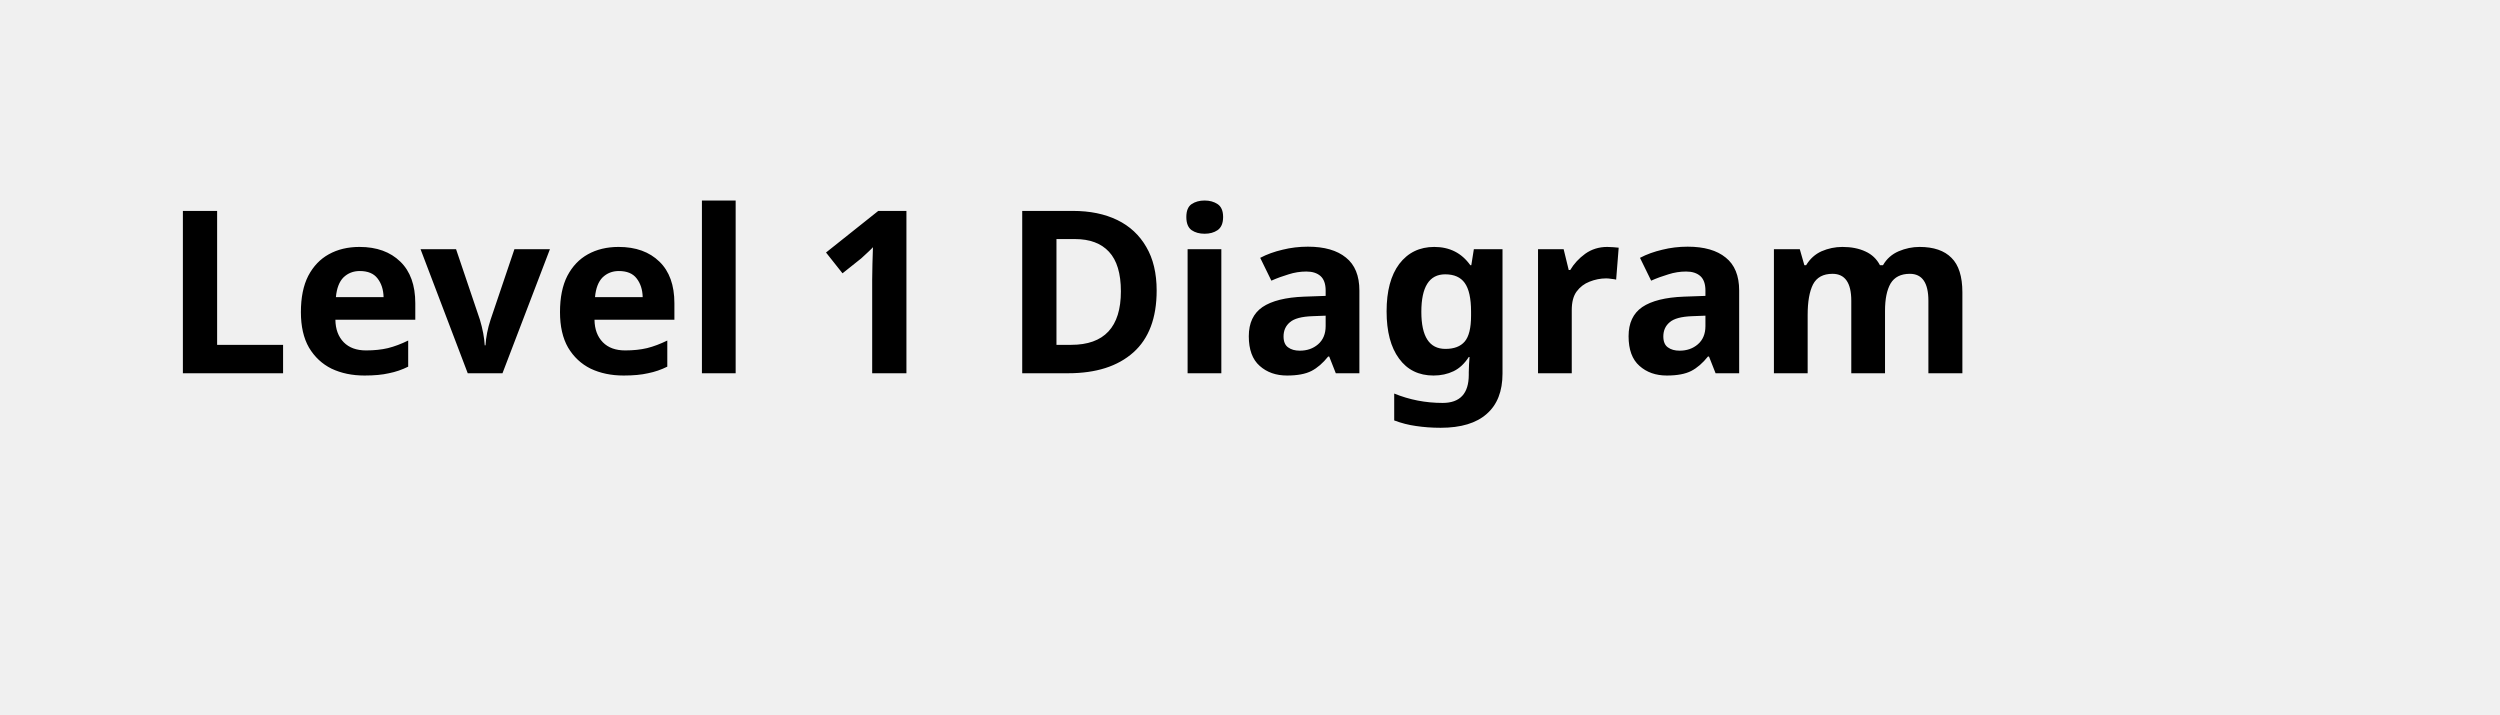
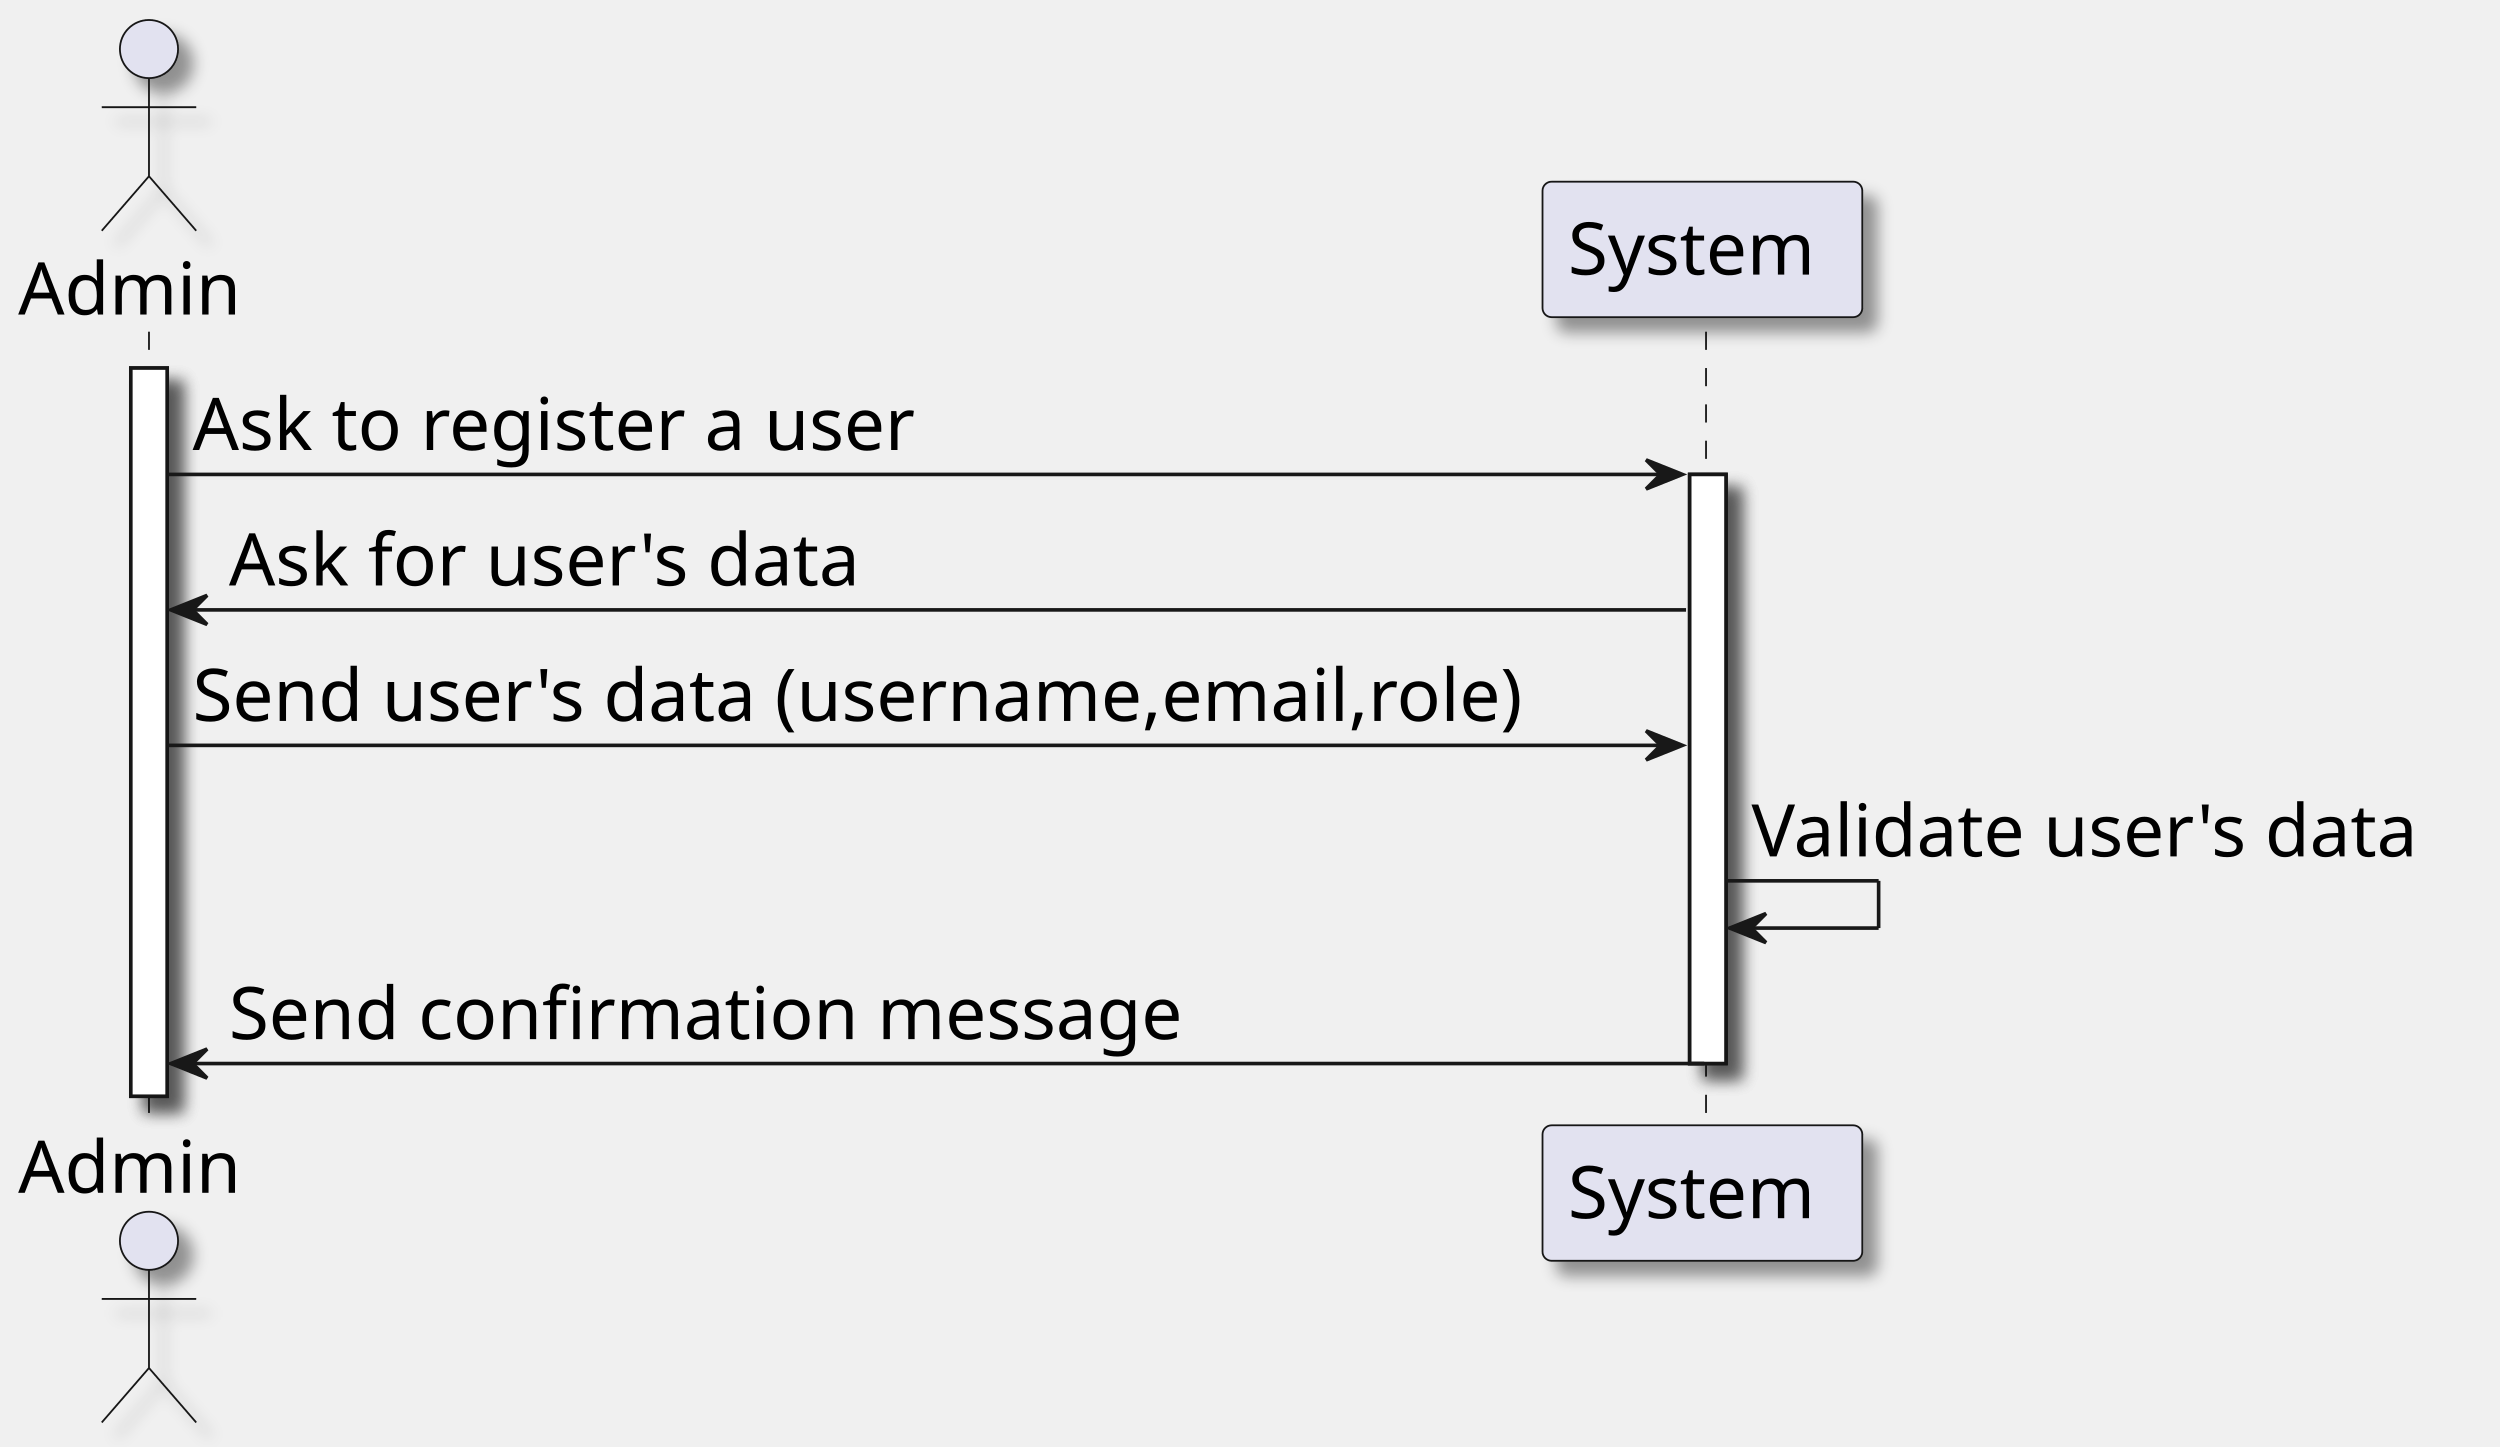
- <svg xmlns="http://www.w3.org/2000/svg" contentStyleType="text/css" height="44px" preserveAspectRatio="none" style="width:154px;height:44px;background:#FFFFFF;" version="1.1" viewBox="0 0 154 44" width="154px" zoomAndPan="magnify">
-   <defs />
+ <svg xmlns="http://www.w3.org/2000/svg" contentStyleType="text/css" height="398px" preserveAspectRatio="none" style="width:688px;height:398px;background:#FFFFFF;" version="1.1" viewBox="0 0 688 398" width="688px" zoomAndPan="magnify">
+   <defs>
+     <filter height="300%" id="f2ybenx9ysokl" width="300%" x="-1" y="-1">
+       <feGaussianBlur result="blurOut" stdDeviation="2.0" />
+       <feColorMatrix in="blurOut" result="blurOut2" type="matrix" values="0 0 0 0 0 0 0 0 0 0 0 0 0 0 0 0 0 0 .4 0" />
+       <feOffset dx="4.0" dy="4.0" in="blurOut2" result="blurOut3" />
+       <feBlend in="SourceGraphic" in2="blurOut3" mode="normal" />
+     </filter>
+   </defs>
  <g>
-     <text fill="#000000" font-family="sans-serif" font-size="14" font-weight="bold" lengthAdjust="spacing" textLength="126" x="10" y="22.995">Level 1 Diagram</text>
+     <rect fill="#FFFFFF" filter="url(#f2ybenx9ysokl)" height="200.406" style="stroke:#181818;stroke-width:1.0;" width="10" x="36" y="101.281" />
+     <rect fill="#FFFFFF" filter="url(#f2ybenx9ysokl)" height="162.125" style="stroke:#181818;stroke-width:1.0;" width="10" x="465" y="130.562" />
+     <line style="stroke:#181818;stroke-width:0.5;stroke-dasharray:5.0,5.0;" x1="41" x2="41" y1="91.281" y2="310.688" />
+     <line style="stroke:#181818;stroke-width:0.5;stroke-dasharray:5.0,5.0;" x1="469.5" x2="469.5" y1="91.281" y2="310.688" />
+     <text fill="#000000" font-family="FG Virgil" font-size="20" lengthAdjust="spacing" textLength="66" x="5" y="86.564">Admin</text>
+     <ellipse cx="41" cy="13.5" fill="#E2E2F0" filter="url(#f2ybenx9ysokl)" rx="8" ry="8" style="stroke:#181818;stroke-width:0.5;" />
+     <path d="M41,21.5 L41,48.5 M28,29.5 L54,29.5 M41,48.5 L28,63.5 M41,48.5 L54,63.5 " fill="none" filter="url(#f2ybenx9ysokl)" style="stroke:#181818;stroke-width:0.5;" />
+     <text fill="#000000" font-family="FG Virgil" font-size="20" lengthAdjust="spacing" textLength="66" x="5" y="328.252">Admin</text>
+     <ellipse cx="41" cy="341.469" fill="#E2E2F0" filter="url(#f2ybenx9ysokl)" rx="8" ry="8" style="stroke:#181818;stroke-width:0.5;" />
+     <path d="M41,349.469 L41,376.469 M28,357.469 L54,357.469 M41,376.469 L28,391.469 M41,376.469 L54,391.469 " fill="none" filter="url(#f2ybenx9ysokl)" style="stroke:#181818;stroke-width:0.5;" />
+     <rect fill="#E2E2F0" filter="url(#f2ybenx9ysokl)" height="37.281" rx="2.5" ry="2.5" style="stroke:#181818;stroke-width:0.5;" width="88" x="424.5" y="50" />
+     <text fill="#000000" font-family="FG Virgil" font-size="20" lengthAdjust="spacing" textLength="74" x="431.5" y="75.564">System</text>
+     <rect fill="#E2E2F0" filter="url(#f2ybenx9ysokl)" height="37.281" rx="2.5" ry="2.5" style="stroke:#181818;stroke-width:0.5;" width="88" x="424.5" y="309.688" />
+     <text fill="#000000" font-family="FG Virgil" font-size="20" lengthAdjust="spacing" textLength="74" x="431.5" y="335.252">System</text>
+     <rect fill="#FFFFFF" filter="url(#f2ybenx9ysokl)" height="200.406" style="stroke:#181818;stroke-width:1.0;" width="10" x="36" y="101.281" />
+     <rect fill="#FFFFFF" filter="url(#f2ybenx9ysokl)" height="162.125" style="stroke:#181818;stroke-width:1.0;" width="10" x="465" y="130.562" />
+     <polygon fill="#181818" points="453,126.562,463,130.562,453,134.562,457,130.562" style="stroke:#181818;stroke-width:1.0;" />
+     <line style="stroke:#181818;stroke-width:1.0;" x1="46" x2="459" y1="130.562" y2="130.562" />
+     <text fill="#000000" font-family="FG Virgil" font-size="20" lengthAdjust="spacing" textLength="212" x="53" y="123.846">Ask to register a user</text>
+     <polygon fill="#181818" points="57,163.844,47,167.844,57,171.844,53,167.844" style="stroke:#181818;stroke-width:1.0;" />
+     <line style="stroke:#181818;stroke-width:1.0;" x1="51" x2="464" y1="167.844" y2="167.844" />
+     <text fill="#000000" font-family="FG Virgil" font-size="20" lengthAdjust="spacing" textLength="185" x="63" y="161.127">Ask for user's data</text>
+     <polygon fill="#181818" points="453,201.125,463,205.125,453,209.125,457,205.125" style="stroke:#181818;stroke-width:1.0;" />
+     <line style="stroke:#181818;stroke-width:1.0;" x1="46" x2="459" y1="205.125" y2="205.125" />
+     <text fill="#000000" font-family="FG Virgil" font-size="20" lengthAdjust="spacing" textLength="395" x="53" y="198.408">Send user's data (username,email,role)</text>
+     <line style="stroke:#181818;stroke-width:1.0;" x1="475" x2="517" y1="242.406" y2="242.406" />
+     <line style="stroke:#181818;stroke-width:1.0;" x1="517" x2="517" y1="242.406" y2="255.406" />
+     <line style="stroke:#181818;stroke-width:1.0;" x1="476" x2="517" y1="255.406" y2="255.406" />
+     <polygon fill="#181818" points="486,251.406,476,255.406,486,259.406,482,255.406" style="stroke:#181818;stroke-width:1.0;" />
+     <text fill="#000000" font-family="FG Virgil" font-size="20" lengthAdjust="spacing" textLength="199" x="482" y="235.69">Validate user's data</text>
+     <polygon fill="#181818" points="57,288.688,47,292.688,57,296.688,53,292.688" style="stroke:#181818;stroke-width:1.0;" />
+     <line style="stroke:#181818;stroke-width:1.0;" x1="51" x2="469" y1="292.688" y2="292.688" />
+     <text fill="#000000" font-family="FG Virgil" font-size="20" lengthAdjust="spacing" textLength="280" x="63" y="285.971">Send confirmation message</text>
  </g>
</svg>
